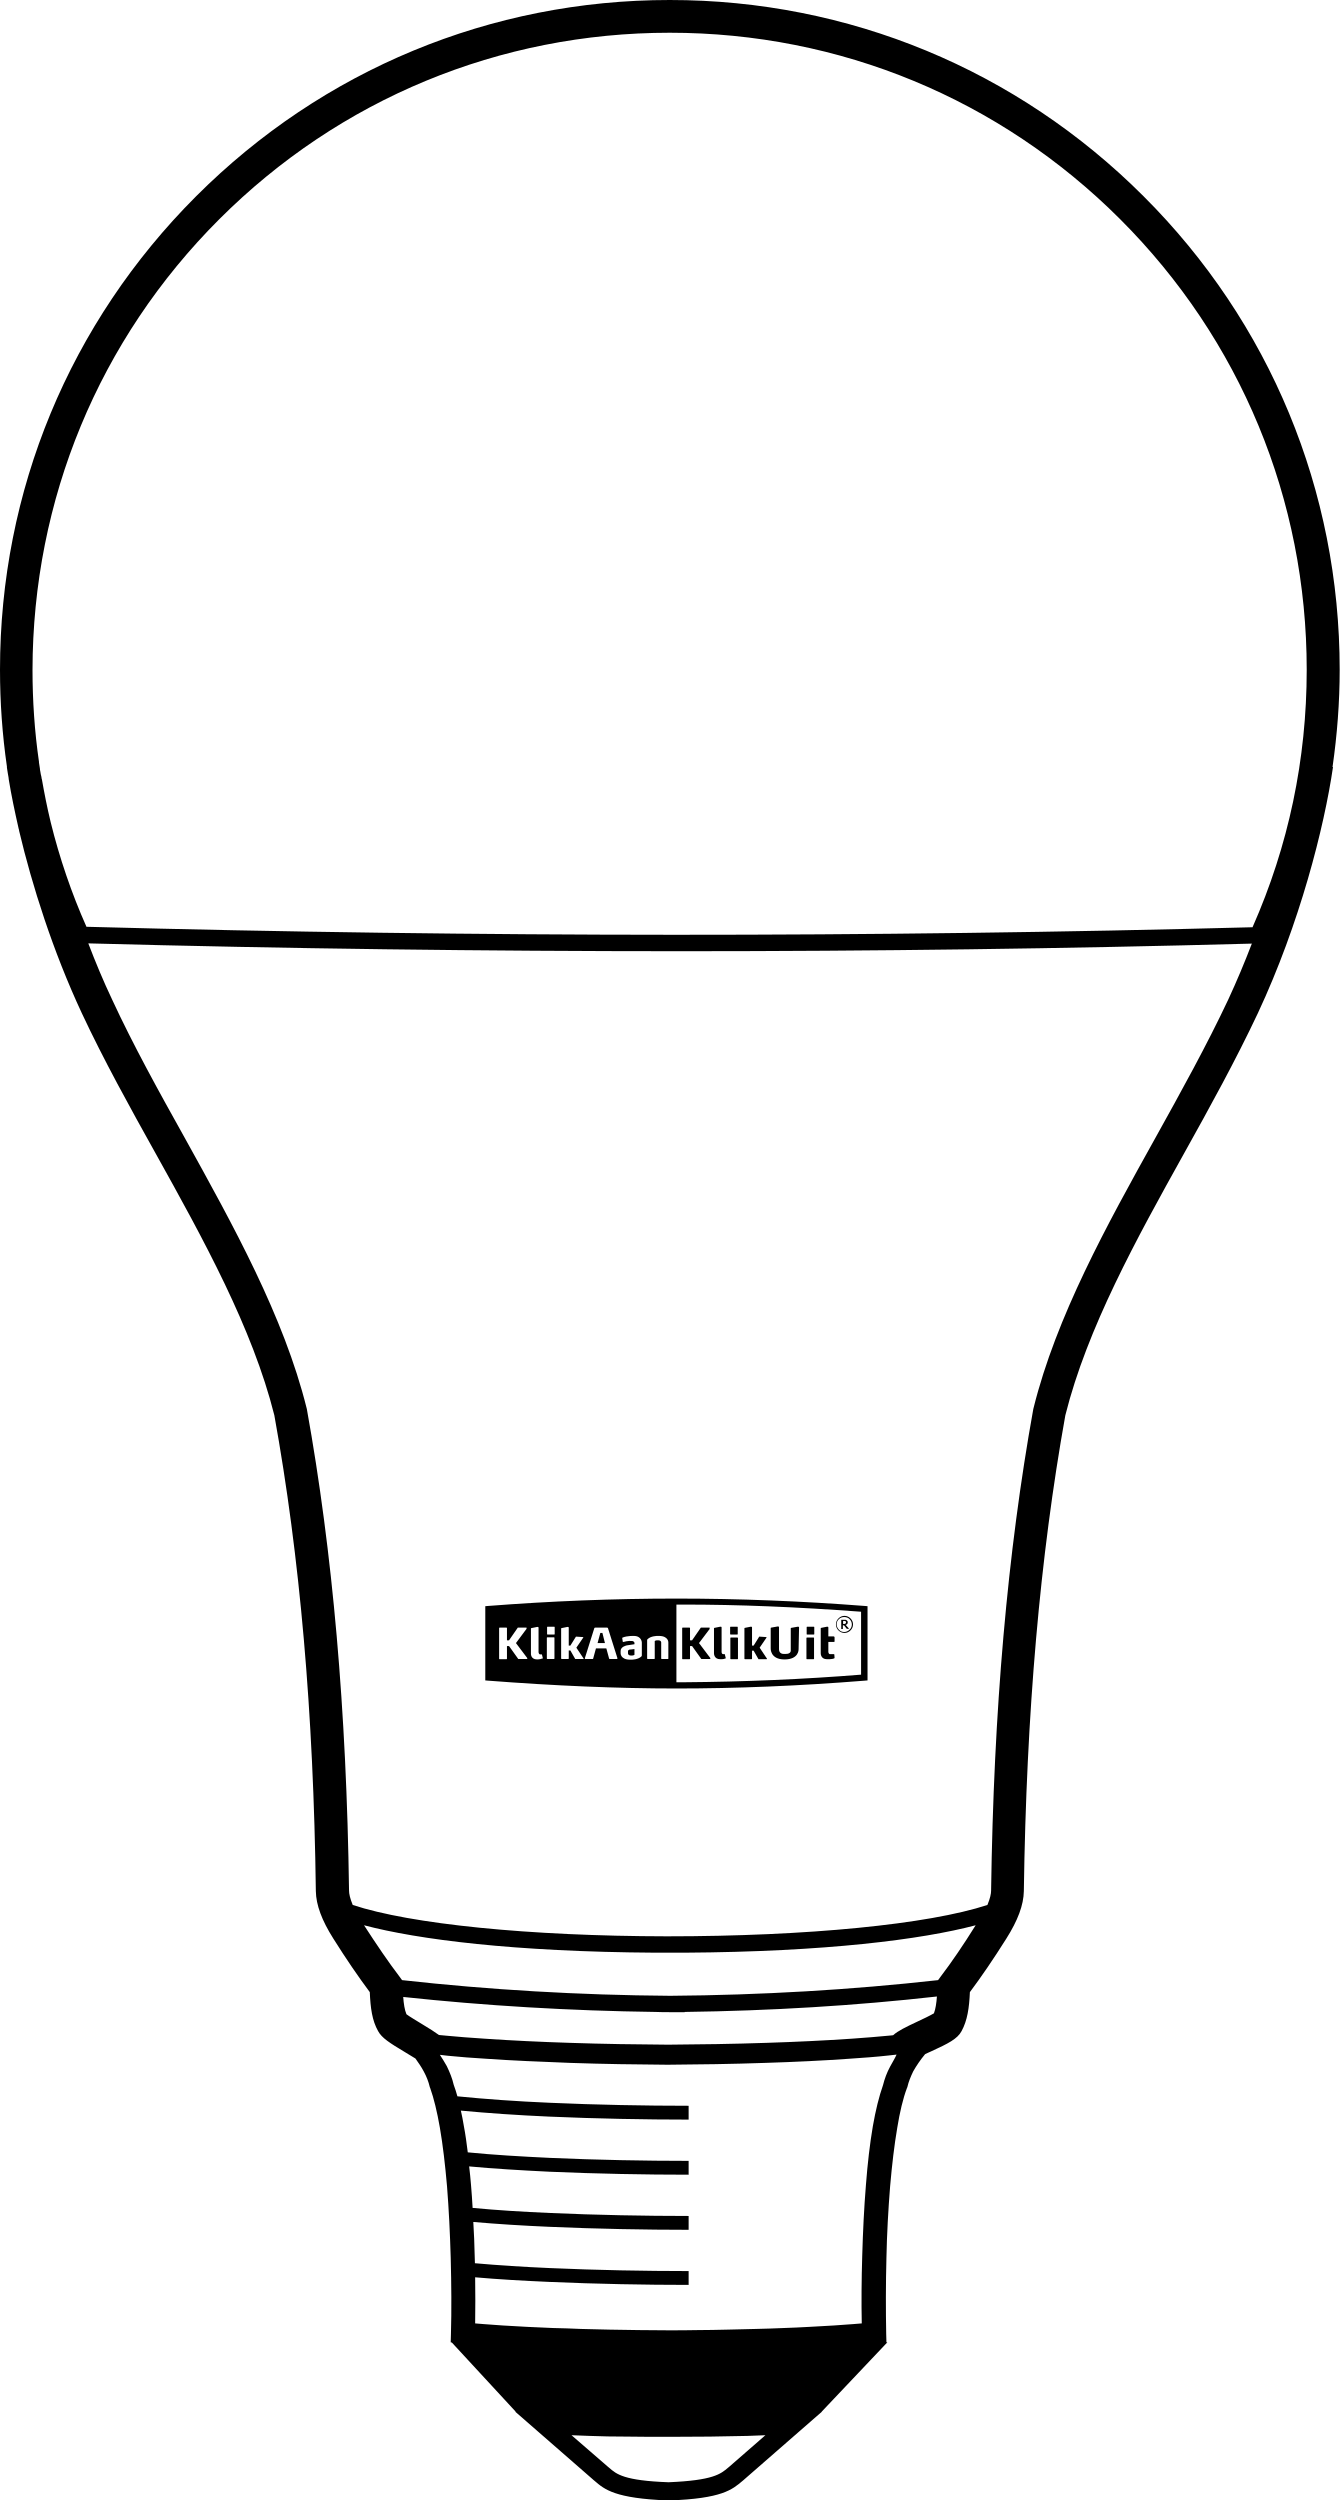
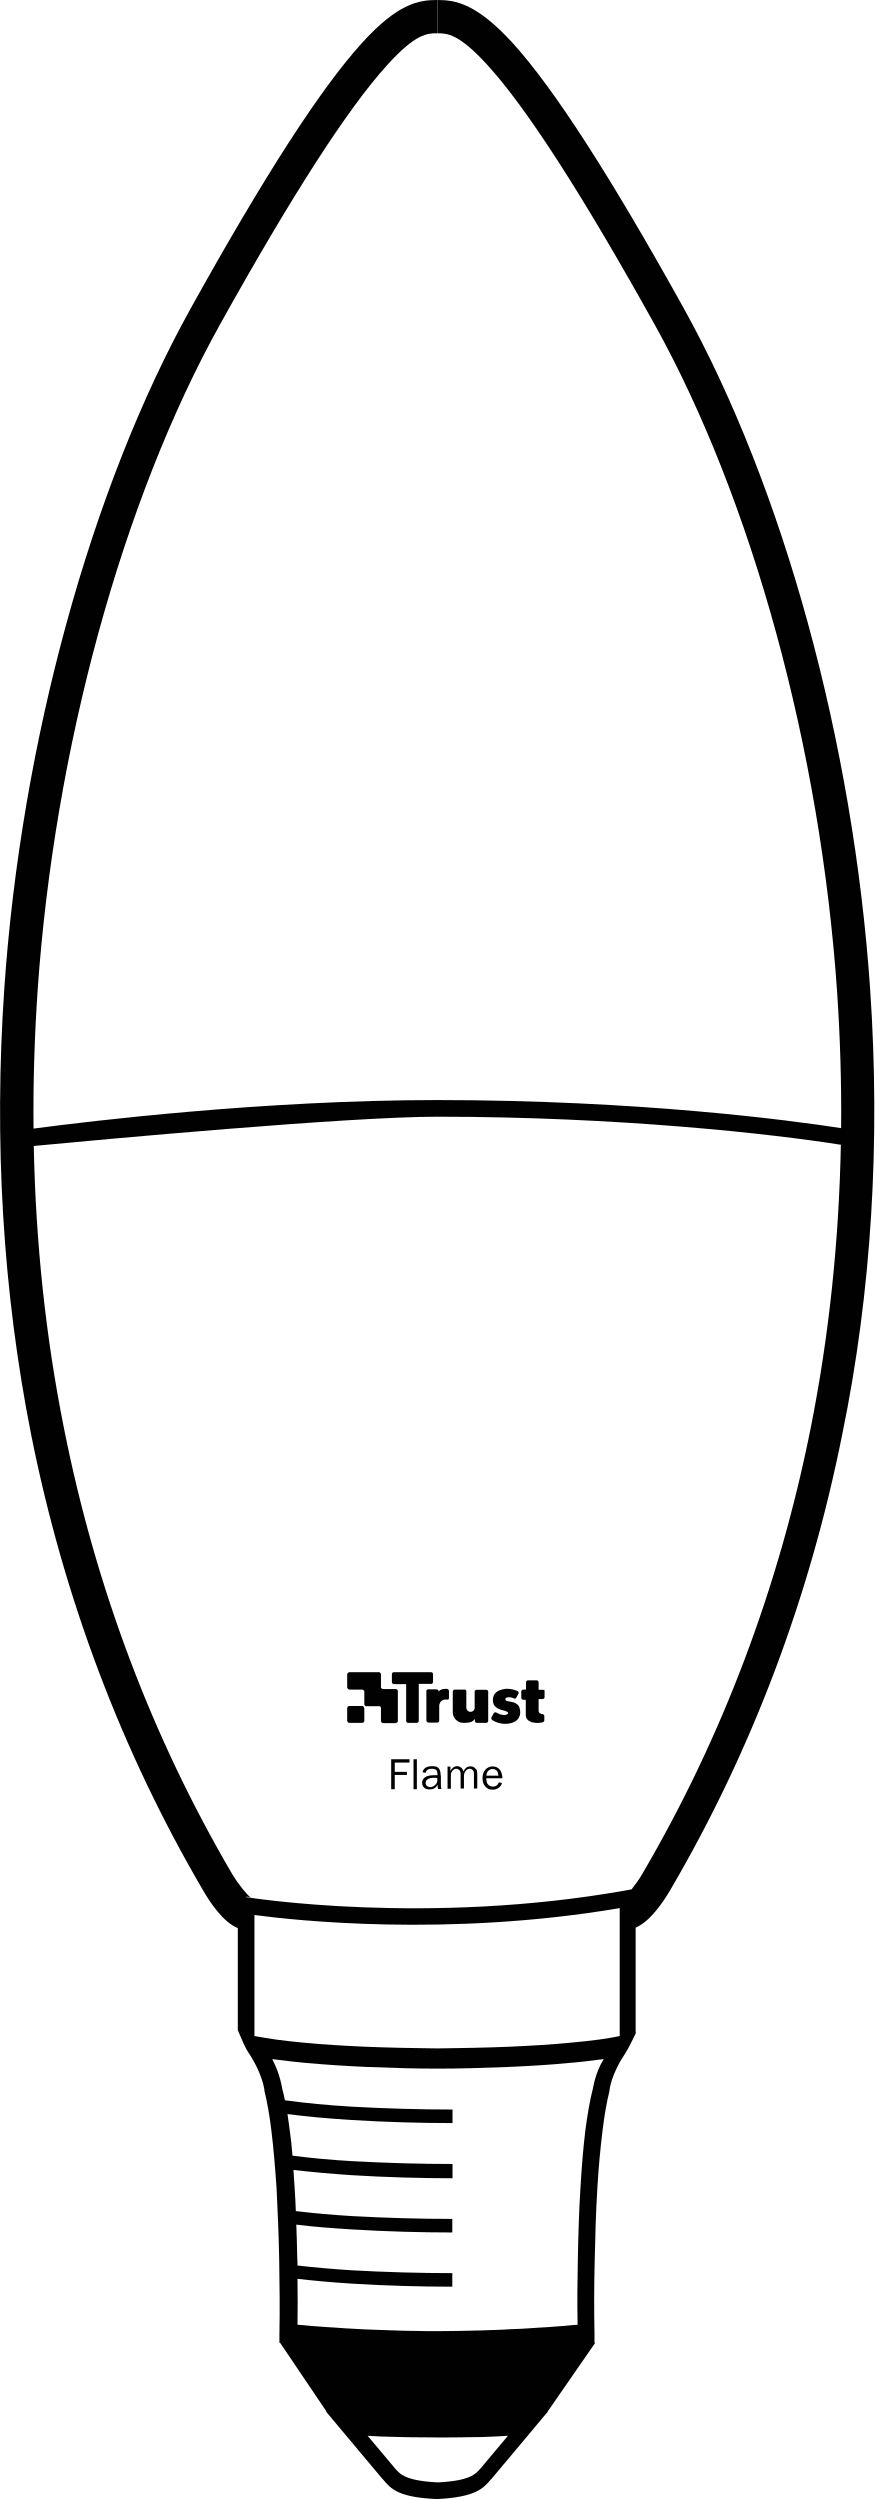
- <svg xmlns="http://www.w3.org/2000/svg" version="1.1" id="Layer_1" x="0px" y="0px" viewBox="0 0 581.1 1084.4" style="enable-background:new 0 0 581.1 1084.4;" xml:space="preserve">
+ <svg xmlns="http://www.w3.org/2000/svg" version="1.1" id="Layer_1" x="0px" y="0px" viewBox="0 0 367.7 1051.3" style="enable-background:new 0 0 367.7 1051.3;" xml:space="preserve">
+   <style type="text/css">
+ 	.st0{fill:#010101;}
+ </style>
  <g>
-     <polygon points="260.4,708.3 259.2,712.7 262.4,712.7 261.3,708.3  " />
-     <path d="M272.4,716.2v1c0,0,0,0.9,1.3,0.9c0,0,1,0.1,1.5-0.3v-2.5l-1.7,0.2C273.4,715.4,272.4,715.6,272.4,716.2z" />
-     <path d="M293.4,693.4c-27.2,0-54.7,1.1-81.7,3.2l-1.2,0.1v32.2l1.2,0.1c28.5,2.2,56,3.4,81.7,3.4c25.7,0,53.2-1.1,81.7-3.4l1.2-0.1   v-32.2l-1.2-0.1C348,694.5,320.5,693.4,293.4,693.4z M228.7,719.6L228.7,719.6h-3.9l-4-5.6h-0.9v5.5c0,0.1-0.1,0.2-0.2,0.2h-3   c-0.1,0-0.2-0.1-0.2-0.2v-13.3c0-0.1,0.1-0.2,0.2-0.2h3c0.1,0,0.2,0.1,0.2,0.2v5.3h0.9l3.8-5.5h3.8v0.5l-4.6,6.2l4.9,6.5V719.6z    M235.2,719.4c-0.9,0.4-2.2,0.4-2.2,0.4c-2.9,0-2.7-2.6-2.7-2.6v-10.8c0-0.1,0.1-0.2,0.2-0.2l0,0l2.5-0.5h0.2   c0.4,0,0.4,0.2,0.4,0.4v10.6c0,0,0.1,0.9,0.7,0.9h0.5c0.2,0,0.3,0,0.3,0.2l0.4,1.6C235.4,719.3,235.4,719.4,235.2,719.4z    M237.3,705.8c0-0.1,0.1-0.2,0.2-0.2h2.9c0.1,0,0.2,0.1,0.2,0.2v3c0,0.1-0.1,0.2-0.2,0.2h-2.9c-0.1,0-0.2-0.1-0.2-0.2V705.8z    M240.5,719.4c0,0.1-0.1,0.2-0.2,0.2h-2.9c-0.1,0-0.2-0.1-0.2-0.2v-9c0-0.1,0.1-0.2,0.2-0.2h2.9c0.1,0,0.2,0.1,0.2,0.2V719.4z    M253,719.6h-3.5l-2.1-3.7h-0.7v3.5c0,0.1-0.1,0.2-0.2,0.2h-2.9c0,0-0.2-0.1-0.2-0.2V717v-10.6c0-0.1,0.1-0.2,0.2-0.2l0,0l2.5-0.5   h0.2c0.4,0,0.4,0.2,0.4,0.4v7.4v0.3h0.7l2.3-3.7c0,0,0.1-0.2,0.2-0.2l3,0.2c0.2,0,0.1,0.2,0.1,0.2l-3,4.4l3.2,4.8   C253.2,719.6,253,719.6,253,719.6z M267.6,719.6h-3.2c0,0-0.1,0-0.2-0.2L263,715h-4.5l-1.2,4.4c0,0.2-0.2,0.2-0.2,0.2h-3.2   c0,0-0.3,0-0.2-0.4l4.1-13c0.2-0.2,0.2-0.2,0.4-0.2h5.1c0.2,0,0.2,0,0.4,0.2l4.1,13C267.9,719.6,267.6,719.6,267.6,719.6z    M278.4,718L278.4,718c0,0.4-0.2,0.5-0.2,0.5c-1.4,1.4-4.2,1.4-4.2,1.4h-0.7c-4.2,0-4.1-2.8-4.1-2.8v-1c0-1.9,2.7-2.4,2.7-2.4   l3.3-0.5v-0.5c0-0.8-1-0.9-1-0.9c-1.8-0.2-3.7,0.4-3.7,0.4c-0.5,0.1-0.4-0.3-0.4-0.3l-0.2-1.3c0-0.3,0.2-0.3,0.2-0.3   c1.9-0.8,4.8-0.7,4.8-0.7c3.5,0,3.5,2.9,3.5,2.9L278.4,718L278.4,718z M289.8,719.6L289.8,719.6H287c-0.1,0-0.2-0.1-0.2-0.2v-7   c0,0,0-0.9-1.3-0.9c0,0-1-0.1-1.5,0.3v7.1v0.5c0,0.1-0.1,0.2-0.2,0.2h-2.9c-0.1,0-0.2-0.1-0.2-0.2v-1.3v-6.6c0-0.4,0.2-0.5,0.2-0.5   c1.4-1.4,4.2-1.4,4.2-1.4h0.7c4.2,0,4.1,2.8,4.1,2.8v5.9v1.1C289.9,719.6,289.8,719.6,289.8,719.6z M293.4,729.7V696h3.2   c23.5,0,48.7,1,76.9,3.1v27.3c-24.8,2-50.7,3.1-76.9,3.3L293.4,729.7L293.4,729.7z" />
-     <path d="M332.5,710.3c0,0,0-0.1-0.1-0.2l-3-0.2c-0.2,0-0.2,0.2-0.2,0.2l-2.3,3.7h-0.7V706c0-0.2,0-0.4-0.4-0.4h-0.2l-2.5,0.5l0,0   c-0.1,0-0.2,0.1-0.2,0.2V717v2.5c0,0.1,0.2,0.2,0.2,0.2h2.9c0.1,0,0.2-0.1,0.2-0.2V716h0.7l2.1,3.7h3.5c0,0,0.2,0,0.2-0.2l-3.2-4.8   L332.5,710.3z" />
-     <path d="M307.8,706.6V706H304l-3.8,5.5h-0.9v-5.3c0-0.1-0.1-0.2-0.2-0.2h-3c-0.1,0-0.2,0.1-0.2,0.2v13.3c0,0.1,0.1,0.2,0.2,0.2h3   c0.1,0,0.2-0.1,0.2-0.2V714h0.9l4,5.6h3.9v-0.4l-4.9-6.5L307.8,706.6z" />
-     <path d="M316.9,709h2.9c0.1,0,0.2-0.1,0.2-0.2v-3c0-0.1-0.1-0.2-0.2-0.2h-2.9c-0.1,0-0.2,0.1-0.2,0.2v3   C316.8,709,316.9,709,316.9,709z" />
-     <path d="M319.8,710.3H317c-0.1,0-0.2,0.1-0.2,0.2v9c0,0.1,0.1,0.2,0.2,0.2h2.9c0.1,0,0.2-0.1,0.2-0.2v-9   C320,710.3,319.9,710.3,319.8,710.3z" />
-     <path d="M314.2,717.5h-0.5c-0.7,0-0.7-0.9-0.7-0.9V706l0,0c0-0.2,0-0.4-0.4-0.4h-0.2l-2.5,0.5l0,0c-0.1,0-0.2,0.1-0.2,0.2v10.8   c0,0-0.1,2.6,2.7,2.6c0,0,1.3,0.1,2.2-0.3c0.2,0,0.2-0.2,0.2-0.2l-0.4-1.6C314.5,717.5,314.3,717.5,314.2,717.5z" />
-     <path d="M367.5,704.4c0.2-0.2,0.2-0.4,0.2-0.7c0-0.2,0-0.4-0.1-0.5s-0.2-0.3-0.4-0.4c-0.2-0.1-0.3-0.2-0.5-0.2s-0.4,0-0.6,0h-1.2v4   h0.7V705h0.5l1.2,1.5h1l-1.5-1.7C367.2,704.7,367.4,704.6,367.5,704.4z M366.5,704.4c-0.1,0-0.2,0-0.4,0h-0.4v-1.3h0.5   c0.1,0,0.2,0,0.3,0c0.1,0,0.2,0,0.2,0.1c0.1,0.1,0.1,0.1,0.2,0.2c0,0.1,0.1,0.2,0.1,0.3s0,0.2-0.1,0.3c0,0.1-0.1,0.2-0.2,0.2   C366.7,704.3,366.6,704.4,366.5,704.4z" />
-     <path d="M368.9,702c-0.7-0.7-1.6-1.1-2.6-1.1s-1.9,0.4-2.6,1.1c-0.7,0.7-1.1,1.6-1.1,2.6s0.4,1.9,1.1,2.6c0.7,0.7,1.6,1.1,2.6,1.1   s1.9-0.4,2.6-1.1c0.7-0.7,1.1-1.6,1.1-2.6S369.6,702.7,368.9,702z M368.5,706.9c-0.6,0.6-1.4,1-2.3,1s-1.7-0.3-2.3-1   c-0.6-0.6-1-1.4-1-2.3c0-0.9,0.3-1.7,1-2.3c0.6-0.6,1.4-0.9,2.3-0.9s1.7,0.3,2.3,0.9c0.6,0.6,1,1.4,1,2.3S369.2,706.3,368.5,706.9z   " />
-     <path d="M350.1,709h2.9c0.1,0,0.2-0.1,0.2-0.2v-3c0-0.1-0.1-0.2-0.2-0.2h-2.9c-0.1,0-0.2,0.1-0.2,0.2v3   C349.9,709,350,709,350.1,709z" />
-     <path d="M352.9,710.3H350c-0.1,0-0.2,0.1-0.2,0.2v9c0,0.1,0.1,0.2,0.2,0.2h2.9c0.1,0,0.2-0.1,0.2-0.2v-9   C353.1,710.3,353,710.3,352.9,710.3z" />
-     <path d="M361.9,717.7c0-0.2-0.2-0.2-0.3-0.2H360c-0.6,0-0.7-0.9-0.7-0.9v-4.4h2.3c0.2,0,0.4,0,0.4-0.2v-1.8c0-0.2-0.2-0.4-0.4-0.4   h-2.3V706c0-0.2,0-0.4-0.4-0.4h-0.2l-2.5,0.5l0,0c-0.1,0-0.2,0.1-0.2,0.2v10.8c0,0-0.1,2.6,2.7,2.6c0,0,2.3,0.1,3.2-0.4h-0.1   c0.2,0,0.2-0.2,0.2-0.2L361.9,717.7L361.9,717.7z" />
-     <path d="M346.6,706c0-0.2,0-0.4-0.4-0.4H346l-2.8,0.5l0,0c-0.1,0-0.2,0.1-0.2,0.2v9.7c0,0,0.1,1.4-2.1,1.4h-1c0,0-2,0.1-2-2v-9.5   c0-0.2,0-0.4-0.4-0.4h-0.2l-2.8,0.5l0,0c-0.1,0-0.2,0.1-0.2,0.2v8.8c0,0-0.3,4.8,6,4.8s6.1-4.4,6.1-4.4L346.6,706L346.6,706z" />
-     <path d="M581.1,290.5c0-77.6-30.2-150.6-85.1-205.4C441.1,30.2,368.1,0,290.5,0S140,30.2,85.1,85.1S0,212.9,0,290.5   c0,14.1,1,28.2,3,42v0.1l0,0c0,0,0,0,0,0.1v0.2c0,0.2,0.1,0.5,0.1,0.7c0.1,0.6,0.2,1.3,0.3,1.9s0.2,1.1,0.3,1.7   c0,0.3,0.1,0.6,0.1,0.9c1.1,6.8,2.6,13.9,4.3,21.4c0.1,0.3,0.2,0.6,0.2,0.9c5.6,23.6,14.6,52.1,27.2,79.1   c9.5,20.3,20.9,40.9,32,60.8c20.7,37.2,42,75.7,51.5,113.6c11.1,61.4,17,128.9,18,206.4c0.1,6,2.6,12.7,7.6,20.6   c5.6,8.9,10.8,16.5,15.8,23.2c0.3,6.9,1,12.3,3.6,16.9c1.6,3,5.1,5.2,11.6,9.1c1.4,0.8,3.2,1.9,4.6,2.8c1.3,1.8,2.6,3.7,3.6,5.6   c1.2,2.2,2.1,4.5,2.6,6.7l0.1,0.3l0.1,0.2c1.6,4.5,3,10.3,4.2,17.2c1.3,7.5,2.3,16.2,3.1,25.4c0.8,10.1,1.3,20.6,1.6,31   c0.3,11.5,0.4,22.9,0.1,33.1l-0.1,3.6l0.5,0.1l27.7,30h-0.2l9.4,8.2l24.3,21.2l0.1,0.1l0.6,0.5c4.4,3.8,8.9,7.6,31.9,8.5h0.4   c23-0.8,27.4-4.7,31.9-8.5l0.6-0.5l0.1-0.1l24.3-21.2l9.4-8.2h-0.1l28.5-30.1c-0.1,0-0.2,0-0.4,0l-0.1-3.6   c-0.2-10.2-0.2-21.6,0.1-33.1c0.2-10.3,0.8-20.9,1.6-31c0.8-9.2,1.8-17.8,3.1-25.4c1.1-6.8,2.5-12.7,4.2-17.2l0.1-0.2l0.1-0.3   c0.5-2.2,1.4-4.4,2.5-6.7c1.4-2.5,3.2-5.1,5.1-7.4l0.1-0.1c0.9-0.4,1.8-0.9,2.6-1.2c7.4-3.4,11.4-5.4,13.2-8.8   c2.5-4.6,3.3-10,3.6-16.9c5-6.7,10.2-14.3,15.8-23.2c5-7.9,7.5-14.6,7.6-20.6c1.1-77.5,7-145,18-206.4   c9.5-37.9,30.8-76.4,51.5-113.6c11.1-19.9,22.5-40.6,32-60.8c18.2-38.9,28.8-80.7,32.6-106.8H578   C580,318.8,581.1,304.7,581.1,290.5z M95.1,95.1c52.2-52.2,121.6-80.9,195.4-80.9s143.2,28.7,195.4,80.9s80.9,121.6,80.9,195.4   c0,38.9-7.9,76.4-23.5,111.7c-165.1,4.4-335.1,4.4-505.8-0.2C31,387.4,25.8,372.1,22,356.7c-1.6-6.6-2.8-12.8-3.8-18.5   c0-0.1,0-0.2-0.1-0.3c-0.1-0.7-0.2-1.4-0.4-2c-0.1-0.4-0.1-0.8-0.2-1.2c-0.1-0.5-0.2-0.9-0.2-1.4c-0.1-0.9-0.3-1.8-0.4-2.6l0,0   v-0.3c-1.9-13.1-2.8-26.5-2.8-39.8C14.2,216.7,42.9,147.3,95.1,95.1z M284.4,872.7L284.4,872.7c2.1,0.1,4.2,0.1,6.3,0.1   c2.1,0,4.2,0,6.3,0v-0.1c37.2-0.5,73.9-2.7,109.4-6.7c-0.2,2.8-0.6,5.5-1.3,7.3c-1.5,0.9-5,2.6-7.2,3.6c-5.1,2.4-8.4,4-10.5,5.9   c-0.3,0-0.6,0.1-0.9,0.1c-5.3,0.5-11,1-17,1.4c-11.7,0.8-24.3,1.4-36.9,1.8c-14.6,0.5-29.2,0.7-42.8,0.8   c-13.5-0.1-28.3-0.3-42.8-0.8c-12.6-0.4-25.2-1-36.8-1.8c-6-0.4-11.6-0.8-16.6-1.3c-1.1-0.1-2.1-0.2-3.2-0.3   c-1.8-1.3-4.1-2.8-7.3-4.7c-2.1-1.3-5.5-3.3-6.8-4.3c-0.8-1.9-1.2-4.6-1.4-7.5C210.4,870,247.1,872.2,284.4,872.7z M316.4,1069.9   l-0.6,0.5c-3.2,2.7-6.4,5.5-25.8,6.3c-19.4-0.7-22.6-3.5-25.8-6.3l-0.6-0.5l-15.7-13.6c2.4,0.1,5.1,0.2,7.9,0.3   c5,0.2,10.4,0.3,16.3,0.3c5.7,0.1,11.8,0.1,17.9,0.1s12.2-0.1,17.9-0.1c5.8-0.1,11.3-0.2,16.3-0.3c2.8-0.1,5.4-0.2,7.8-0.3   L316.4,1069.9z M386.1,896.4c-1.4,2.6-2.4,5.3-3.1,8.1c-1.7,4.8-3.2,10.9-4.4,17.8c-1.3,7.6-2.3,16.3-3,25.5   c-0.8,9.7-1.3,20.2-1.6,30.7c-0.3,10.1-0.4,20.1-0.2,29.3l-3.7,0.3c-3,0.2-5.7,0.4-8.4,0.6c-3.6,0.2-7.2,0.4-10.6,0.6   c-3.8,0.2-7.5,0.4-11.1,0.5c-4.2,0.2-8.2,0.3-12.1,0.4c-4.2,0.1-8.4,0.2-12.4,0.3c-4.4,0.1-8.7,0.2-12.8,0.2   c-4.4,0.1-8.7,0.1-12.8,0.1c-4.1,0-8.4-0.1-12.8-0.1c-4.1-0.1-8.4-0.1-12.8-0.2c-4.1-0.1-8.2-0.2-12.4-0.3   c-3.9-0.2-7.9-0.3-12.1-0.4c-3.6-0.2-7.3-0.3-11.1-0.5c-3.4-0.2-6.9-0.4-10.6-0.6c-2.6-0.2-5.4-0.4-8.3-0.6l-3.7-0.3   c0.1-6.4,0.1-13.1,0-20c10,0.9,20.9,1.5,32.1,2c20.6,0.9,42,1.3,60.5,1.3v-6c-18.7,0-40-0.4-60.2-1.3c-11.4-0.5-22.4-1.2-32.5-2.1   c0-1.1-0.1-2.2-0.1-3.2c-0.1-4.9-0.3-9.9-0.6-14.7c10.2,0.9,21.4,1.6,32.9,2.1c20.6,0.9,42,1.3,60.5,1.3v-6   c-18.7,0-40-0.4-60.2-1.3c-11.7-0.5-23.1-1.2-33.5-2.2c-0.2-3.4-0.4-6.7-0.7-10c-0.2-2.7-0.5-5.4-0.8-8c10.6,1,22.5,1.7,34.7,2.3   c20.6,0.9,42,1.3,60.5,1.3v-6c-18.7,0-40-0.4-60.2-1.3c-12.5-0.6-24.7-1.3-35.6-2.4c-0.5-4-1-7.8-1.7-11.4   c-0.4-2.4-0.8-4.6-1.3-6.7c11.6,1.1,24.7,2,38.3,2.6c20.6,0.9,42,1.3,60.5,1.3v-6c-18.7,0-40-0.4-60.2-1.3   c-14.3-0.6-28.1-1.6-40.1-2.8c-0.5-1.8-1-3.4-1.6-5c-0.6-2.7-1.7-5.4-3-8.1c-0.9-1.7-2-3.3-3-4.9l3.4,0.4c5.3,0.5,10.9,1,16.6,1.3   c11.2,0.8,23.7,1.3,36.5,1.8c14.3,0.5,28.8,0.7,42.2,0.8h0.1c13.5-0.1,28-0.3,42.3-0.8c12.8-0.4,25.3-1,36.5-1.8   c5.9-0.4,11.6-0.8,16.9-1.4l3.6-0.4C388.1,893,387,894.7,386.1,896.4z M408,857.4l-1.1,1.5c-37.6,4.2-76.6,6.5-116.2,6.8   c-39.6-0.3-78.6-2.6-116.3-6.8l-1.1-1.5c-4.8-6.3-9.9-13.8-15.4-22.3c23.4,6.2,65,11.5,126.4,11.9l0,0c2.1,0,4.1,0,6.2,0h0.1h0.1   c2,0,4.1,0,6.2,0l0,0c61.3-0.4,102.9-5.7,126.3-11.9C417.9,843.6,412.8,851.1,408,857.4z M501.2,493.5   c-21.2,38.1-43,77.5-52.9,117.3l-0.1,0.4C437,673.4,431,741.8,429.9,820.1c0,1.3-0.4,3.3-1.6,6.2c-25.6,8.4-78.1,13.6-139.1,13.6   c-59.8-0.1-111.1-5.3-136.2-13.6c-1.2-2.9-1.6-4.9-1.6-6.2c-1.1-78.4-7.1-146.7-18.3-208.9l-0.1-0.4   c-9.9-39.8-31.8-79.2-52.9-117.3c-11-19.7-22.3-40.1-31.5-60c-3.8-8-7.2-16.2-10.3-24.3c86.1,2.3,172.1,3.4,257.4,3.4   c83.3,0,165.9-1.1,247.3-3.3c-3.1,8.1-6.5,16.2-10.2,24.2C523.5,453.3,512.2,473.7,501.2,493.5z" />
+     <path class="st0" d="M365.9,415.8c-7.1-103.7-36.5-210.8-78.5-286.4c-31-55.8-54.5-92.2-71.8-111.3C200.3,1.4,191.5,0,183.9,0v14   c4,0,9,0,21.3,13.6c16.4,18,39.9,54.6,70,108.7c41.1,73.9,69.8,178.8,76.8,280.5c1.3,19.3,1.9,38.5,1.7,57.6   c-21.3-3.3-85.1-11.8-169.8-11.8c-72.9,0-146.5,8.9-169.8,12c-0.2-19.1,0.4-38.4,1.7-57.8c7-101.8,35.7-206.7,76.8-280.5   c30.1-54.1,53.6-90.6,70-108.7C174.8,14,179.8,14,183.8,14V0c-7.7,0-16.5,1.4-31.7,18.2c-17.3,19.1-40.8,55.5-71.8,111.3   C38.3,205,8.9,312.1,1.8,415.8c-4.4,64.4-0.6,127.5,11.3,187.5c13.7,68.6,38,133.1,72.4,191.8c3,5.2,8.5,13.3,14.5,15.7l0,42.9   c1.6,3.6,2.8,7.1,4.9,10.1v0c0.4,0.6,0.8,1.2,1,1.6c1.3,2.2,2.6,4.7,3.5,7.1c0.8,2.1,1.5,4.3,1.8,6.4l0,0.2l0,0.2   c1.1,4.3,2.1,9.9,2.9,16.5c0.9,7.3,1.6,15.6,2.2,24.4c0.5,9.7,0.9,19.8,1.1,29.8c0.2,11.1,0.3,22,0.1,31.8l0,3.4l0.3,0l19.5,28.9   h-0.2l6.6,7.9l17.1,20.4l0,0l0.4,0.4c3.1,3.7,6.2,7.4,22.4,8.1h0.3c16.1-0.8,19.3-4.5,22.4-8.1l0.4-0.4l0,0l17.1-20.4l6.6-7.9h-0.1   l20-28.9c-0.1,0-0.2,0-0.3,0l0-3.4c-0.2-9.8-0.2-20.7,0.1-31.8c0.2-9.9,0.5-20.1,1.1-29.8c0.5-8.8,1.3-17.1,2.2-24.4   c0.8-6.6,1.8-12.2,2.9-16.5l0-0.2l0-0.2c0.3-2.1,1-4.3,1.8-6.4c1-2.4,2.2-4.9,3.6-7.1c0.3-0.4,0.6-1,1.1-1.7c1.9-3,3.1-5.8,4.7-9   l-0.3,0.1l0.1-0.1v-44.1c6-2.5,11.5-10.6,14.5-15.7c34.4-58.7,58.7-123.2,72.4-191.8C366.5,543.3,370.3,480.2,365.9,415.8z    M202.6,1037.4l-0.4,0.5c-2.3,2.6-4.5,5.3-18.1,6c-13.6-0.7-15.8-3.4-18.1-6l-0.4-0.5l-11-13.1c1.7,0.1,3.6,0.2,5.5,0.3   c3.5,0.1,7.3,0.2,11.4,0.3c4,0,8.3,0.1,12.6,0.1c4.3,0,8.6,0,12.6-0.1c4.1,0,8-0.1,11.4-0.3c2-0.1,3.8-0.2,5.5-0.3L202.6,1037.4z    M251.5,870.6c-1,2.5-1.7,5.1-2.2,7.8c-1.2,4.6-2.2,10.4-3.1,17.1c-0.9,7.3-1.6,15.7-2.1,24.5c-0.6,9.3-0.9,19.4-1.1,29.5   c-0.2,9.7-0.3,19.3-0.1,28.1l-2.6,0.2c-2.1,0.2-4,0.4-5.9,0.5c-2.6,0.2-5,0.4-7.4,0.5c-2.7,0.2-5.3,0.3-7.8,0.5   c-2.9,0.1-5.7,0.2-8.5,0.4c-3,0.1-5.9,0.2-8.7,0.3c-3.1,0.1-6.1,0.1-9,0.2c-3.1,0-6.1,0.1-9,0.1c-2.9,0-5.9,0-9-0.1   c-2.9,0-5.9-0.1-9-0.2c-2.9-0.1-5.7-0.2-8.7-0.3c-2.7-0.1-5.6-0.2-8.5-0.4c-2.5-0.1-5.1-0.3-7.8-0.5c-2.4-0.1-4.9-0.3-7.5-0.5   c-1.8-0.1-3.8-0.3-5.8-0.5l-2.6-0.2c0.1-6.1,0.1-12.6,0-19.3c7,0.8,14.7,1.5,22.6,2c14.4,0.9,29.5,1.3,42.5,1.3v-5.7   c-13.1,0-28.1-0.4-42.3-1.2c-8-0.5-15.7-1.2-22.8-2c0-1,0-2.1-0.1-3.1c-0.1-4.7-0.2-9.5-0.4-14.1c7.1,0.9,15,1.5,23.1,2   c14.4,0.9,29.5,1.3,42.5,1.3v-5.7c-13.1,0-28.1-0.4-42.3-1.2c-8.2-0.5-16.3-1.2-23.5-2.1c-0.1-3.3-0.3-6.5-0.5-9.6   c-0.2-2.6-0.3-5.2-0.5-7.7c7.5,0.9,15.8,1.6,24.4,2.2c14.4,0.9,29.5,1.3,42.5,1.3V910c-13.1,0-28.1-0.4-42.3-1.2   c-8.8-0.5-17.4-1.3-25-2.3c-0.3-3.9-0.7-7.5-1.2-11c-0.3-2.3-0.6-4.4-0.9-6.5c8.1,1.1,17.4,1.9,26.9,2.5   c14.4,0.9,29.5,1.3,42.5,1.3v-5.7c-13.1,0-28.1-0.4-42.3-1.2c-10-0.6-19.7-1.5-28.2-2.7c-0.3-1.7-0.7-3.3-1.1-4.8   c-0.4-2.6-1.2-5.2-2.1-7.8c-0.6-1.6-1.4-3.2-2.1-4.7l2.4,0.3c3.7,0.5,7.6,0.9,11.7,1.3c7.9,0.7,16.6,1.3,25.7,1.7   c10,0.4,20.2,0.7,29.7,0.7h0c9.5,0,19.7-0.3,29.7-0.7c9-0.4,17.8-0.9,25.7-1.7c4.1-0.3,8.2-0.8,11.9-1.3l2.6-0.3   C252.9,867.4,252.2,869,251.5,870.6z M251.8,857.7c-3.7,0.5-7.7,0.9-11.9,1.3c-8.2,0.8-17.1,1.3-25.9,1.7   c-10.2,0.4-20.5,0.6-30.1,0.7c-9.5-0.1-19.9-0.3-30.1-0.7c-8.8-0.4-17.7-0.9-25.9-1.7c-4.2-0.4-8.1-0.8-11.7-1.3   c-3.3-0.5-6.4-1-9.2-1.5v-50.9c16.4,2.2,81.2,9.4,153.6-2.9v53.8C257.9,856.8,255,857.2,251.8,857.7z M270.1,788   c-1.3,2.3-3,4.6-4.5,6.5l-2.1,0.4c-83.8,15-158.5,3.1-159.2,3l-0.8-0.1l0-0.2c1.3,0,2,0.4,2,0.4c-1.4-0.9-5.3-5.6-7.9-10   C64,730.7,40.2,667.6,26.9,600.6c-7.7-38.4-11.9-78.2-12.7-118.7c27.6-2.6,131.8-12.3,169.7-12.3c76.4,0,140.8,7.2,169.7,11.8   c-0.8,40.7-5,80.6-12.7,119.2C327.5,667.6,303.7,730.7,270.1,788z" />
+     <path class="st0" d="M166.5,724.5c0.4,0,0.7-0.3,0.8-0.6c0-0.1,0-0.2,0-0.4c0-1.3,0-2.6,0-3.9c0-2.8,0-5.6,0-8.3c0-0.1,0-0.2,0-0.3   c-0.1-0.4-0.4-0.7-0.9-0.7c-0.8,0-1.6,0-2.4,0c-1,0-1.9,0-2.9,0c-0.4,0-0.7-0.3-0.9-0.6c0-0.1,0-0.3,0-0.4c0-1.7,0-3.4,0-5.1   c0-0.5-0.2-0.8-0.7-1c0,0,0,0,0,0c-4.2,0-8.5,0-12.7,0c-0.1,0-0.1,0-0.2,0.1c-0.2,0.1-0.4,0.3-0.5,0.5c0,0.1-0.1,0.1-0.1,0.2   c0,1.9,0,3.8,0,5.7c0,0,0,0,0.1,0.1c0.2,0.5,0.5,0.7,1,0.7c0.9,0,1.7,0,2.6,0c0.8,0,1.7,0,2.5,0c0.2,0,0.3,0,0.5,0.1   c0.3,0.2,0.5,0.5,0.5,0.8c0,1.7,0,3.4,0,5.1c0,0.1,0,0.1,0,0.2c0,0.4,0.3,0.7,0.6,0.8c0.1,0,0.2,0,0.4,0c1.7,0,3.4,0,5.1,0   c0.1,0,0.2,0,0.3,0c0.4,0.1,0.6,0.4,0.6,0.8c0,0.6,0,1.3,0,1.9c0,1.2,0,2.3,0,3.5c0,0.3,0.2,0.6,0.5,0.8c0.1,0.1,0.3,0.1,0.5,0.1   c1.7,0,3.5,0,5.2,0C166.4,724.5,166.5,724.5,166.5,724.5z" />
+     <path class="st0" d="M182.1,707.3c0-1.1,0-2.1,0-3.2c0-0.5-0.2-0.8-0.7-0.9c0,0,0,0,0,0c-5.3,0-10.6,0-15.9,0c0,0,0,0,0,0   c-0.5,0.1-0.7,0.4-0.7,0.9c0,0.5,0,1.1,0,1.6c0,0.5,0,1,0,1.6c0,0.3,0.1,0.5,0.3,0.7c0.2,0.2,0.4,0.2,0.6,0.2c1.6,0,3.3,0,4.9,0   c0.2,0,0.2,0,0.2,0.2c0,1.4,0,2.9,0,4.3c0,3.6,0,7.2,0,10.8c0,0.1,0,0.2,0,0.3c0.1,0.4,0.4,0.7,0.9,0.7c0.5,0,1,0,1.5,0   c0.7,0,1.4,0,2,0c0.5,0,0.9-0.4,0.9-0.9c0-0.1,0-0.2,0-0.3c0-5,0-10,0-15c0-0.3,0-0.2,0.2-0.2c1.6,0,3.3,0,4.9,0   C181.7,708.2,182.1,707.8,182.1,707.3z" />
+     <path class="st0" d="M216.9,716.3c-0.5-0.3-1.1-0.5-1.7-0.6c-0.5-0.1-1.1-0.2-1.6-0.3c-0.3-0.1-0.6-0.1-0.8-0.3   c-0.4-0.2-0.4-0.8,0-1.1c0.2-0.1,0.3-0.2,0.5-0.2c0.5-0.1,1.1-0.1,1.6,0c0.4,0.1,0.8,0.2,1.1,0.4c0.4,0.2,0.9,0.1,1.1-0.3   c0.3-0.5,0.6-1,0.9-1.6c0.2-0.4,0-1-0.4-1.2c-1.2-0.5-2.4-0.8-3.6-0.9c-0.9-0.1-1.8,0-2.6,0.2c-0.7,0.2-1.5,0.4-2.1,0.8   c-0.8,0.5-1.4,1.1-1.7,1.9c-0.4,1-0.4,2-0.2,3c0.2,1,0.9,1.7,1.7,2.2c0.5,0.3,1.1,0.5,1.6,0.7c0.6,0.2,1.2,0.3,1.8,0.5   c0.2,0.1,0.5,0.2,0.7,0.3c0.2,0.1,0.3,0.2,0.4,0.4c0.1,0.2,0.1,0.4-0.1,0.5c-0.1,0.1-0.2,0.2-0.4,0.3c-0.3,0.1-0.6,0.2-0.9,0.2   c-0.7,0-1.3-0.1-1.9-0.3c-0.5-0.2-1-0.4-1.5-0.7c-0.4-0.3-1-0.1-1.2,0.3c-0.3,0.5-0.6,1.1-0.9,1.6c-0.2,0.4-0.1,0.9,0.3,1.2   c1.5,1,3.2,1.5,4.9,1.6c0.4,0,0.7,0,1.1,0c0,0,0,0,0.1,0c0.3,0,0.5-0.1,0.8-0.1c0.8-0.1,1.6-0.3,2.3-0.7c1.1-0.5,1.9-1.3,2.3-2.5   c0.3-0.8,0.3-1.6,0.2-2.4C218.5,717.7,218,716.9,216.9,716.3z" />
+     <path class="st0" d="M227.9,710.6c-0.4,0-0.8,0-1.2,0c0,0-0.1,0-0.1,0c0,0-0.1,0-0.1-0.1c0-0.1,0-0.1,0-0.2c0-0.9,0-1.8,0-2.7   c0-0.1,0-0.1,0-0.2c0-0.5-0.4-0.8-0.9-0.8c-0.2,0-0.4,0-0.6,0c-1,0-1.9,0-2.9,0c-0.2,0-0.5,0.1-0.6,0.2c-0.2,0.2-0.3,0.4-0.3,0.7   c0,0.9,0,1.9,0,2.8c0,0.2,0,0.2-0.2,0.2c-0.3,0-0.6,0-0.9,0c-0.5,0-0.9,0.4-0.9,0.9c0,0.8,0,1.7,0,2.5c0,0.1,0,0.2,0,0.2   c0.1,0.4,0.4,0.6,0.9,0.7c0.3,0,0.5,0,0.8,0c0.3,0,0.2,0,0.2,0.2c0,1.9,0,3.9,0,5.8c0,0.2,0,0.4,0,0.6c0.1,1.2,0.7,2,1.8,2.5   c0.7,0.4,1.5,0.5,2.4,0.6c0.9,0.1,1.8,0,2.7-0.2c0.2,0,0.3-0.1,0.5-0.2c0.3-0.2,0.4-0.4,0.4-0.7c0-0.6,0-1.1,0-1.7   c0-0.4-0.2-0.6-0.5-0.8c-0.2-0.1-0.3-0.1-0.5-0.1c-0.2,0-0.4-0.1-0.6-0.2c-0.5-0.2-0.8-0.6-0.8-1.1c0-1.6,0-3.2,0-4.8   c0-0.1,0-0.1,0.1-0.2c0.1,0,0.1,0,0.2,0c0.4,0,0.9,0,1.3,0c0.3,0,0.6-0.1,0.8-0.4c0-0.1,0-0.1,0.1-0.2c0-1,0-2,0-3   c-0.1-0.1-0.1-0.2-0.2-0.3C228.5,710.7,228.2,710.6,227.9,710.6z" />
+     <path class="st0" d="M153.1,718.1c-0.1-0.4-0.4-0.7-0.9-0.7c-1.8,0-3.5,0-5.3,0c-0.4,0-0.7,0.2-0.8,0.6c0,0.1,0,0.1-0.1,0.1   c0,1.9,0,3.8,0,5.7c0,0,0.1,0,0.1,0.1c0.2,0.4,0.4,0.6,0.9,0.6c1.2,0,2.4,0,3.6,0c0.6,0,1.1,0,1.7,0c0.5,0,0.9-0.4,0.9-0.9   c0-1.8,0-3.5,0-5.3C153.1,718.3,153.1,718.2,153.1,718.1z" />
+     <path class="st0" d="M190.4,720.4c0.2,1.7,1.1,2.9,2.6,3.7c0.6,0.3,1.2,0.4,1.9,0.4c0.8,0,1.7,0,2.5-0.2c0.6-0.1,1.1-0.3,1.6-0.7   c0.3-0.2,0.5-0.5,0.7-0.8c0,0.3,0,0.5,0,0.8c0,0.4,0.3,0.8,0.7,0.9c0.1,0,0.2,0,0.3,0c1.2,0,2.5,0,3.7,0c0.5,0,1-0.4,0.9-0.9   c0-1.1,0-2.1,0-3.2c0-2.9,0-5.9,0-8.8c0-0.1,0-0.1,0-0.2c0-0.3-0.2-0.6-0.5-0.7c-0.1-0.1-0.3-0.1-0.5-0.1c-1.2,0-2.5,0-3.7,0   c-0.1,0-0.1,0-0.2,0c-0.4,0-0.7,0.3-0.8,0.7c0,0.1,0,0.2,0,0.3c0,2.1,0,4.2,0,6.3c0,0.1,0,0.2,0,0.3c0,0.7-0.4,1.2-1,1.5   c-0.6,0.3-1.3,0.2-1.8-0.2c-0.5-0.4-0.7-0.9-0.7-1.5c0-2.2,0-4.3,0-6.5c0-0.1,0-0.2,0-0.3c0-0.4-0.3-0.7-0.6-0.7   c-0.1,0-0.2,0-0.4,0c-0.6,0-1.1,0-1.7,0c-0.7,0-1.4,0-2.1,0c-0.5,0-0.9,0.4-0.9,0.9c0,2.8,0,5.6,0,8.3   C190.4,720,190.4,720.2,190.4,720.4z" />
+     <path class="st0" d="M188.7,714.4c0.1-0.1,0.1-0.3,0.1-0.5c0-0.9,0-1.8,0-2.7c0,0,0,0,0-0.1c0-0.5-0.4-0.9-0.9-0.9   c-0.2,0-0.4,0-0.6,0c-0.5,0-0.9,0.1-1.4,0.2c-0.6,0.2-1.1,0.4-1.4,1c0-0.6-0.4-1-1-1c-0.6,0-1.2,0-1.8,0c-0.5,0-1.1,0-1.6,0   c-0.4,0-0.7,0.2-0.8,0.6c0,0.1,0,0.3,0,0.4c0,2.5,0,5,0,7.5c0,1.5,0,3,0,4.5c0,0.6,0.5,1,1,1c0.6,0,1.1,0,1.7,0c0.6,0,1.2,0,1.8,0   c0.3,0,0.5-0.1,0.7-0.3c0.2-0.2,0.2-0.4,0.2-0.7c0-2,0-4,0-6.1c0-0.2,0-0.4,0.1-0.6c0.3-1.2,1.2-2,2.5-2c0.3,0,0.6,0,0.9,0   C188.3,714.9,188.6,714.7,188.7,714.4z" />
+     <polygon class="st0" points="164.5,752.4 166,752.4 166,746.4 171.1,746.4 171.1,745.1 166,745.1 166,741.2 172.2,741.2    172.2,739.8 164.5,739.8  " />
+     <rect x="173.9" y="739.8" class="st0" width="1.4" height="12.6" />
+     <path class="st0" d="M185.3,746.6c0-1.4-0.3-2.4-0.8-3c-0.5-0.6-1.4-0.9-2.7-0.9c-2.4,0-3.8,0.9-4.1,2.6l1.3,0.2   c0.2-1.1,1.1-1.7,2.6-1.7c0.6,0,1.1,0.1,1.5,0.3s0.6,0.5,0.7,0.8c0.1,0.3,0.2,0.9,0.2,1.6c-0.6,0-1,0-1.2,0c-1.9,0-3.3,0.3-4.1,0.9   c-0.8,0.6-1.2,1.4-1.2,2.3c0,0.8,0.3,1.4,0.8,2c0.6,0.6,1.4,0.8,2.4,0.8c1.5,0,2.6-0.6,3.3-1.9c0.1,0.8,0.1,1.4,0.2,1.7h1.4   c-0.1-0.5-0.2-1.1-0.2-1.8V746.6z M183.1,750.5c-0.6,0.6-1.3,1-2.1,1c-0.6,0-1.1-0.2-1.5-0.5c-0.3-0.3-0.5-0.7-0.5-1.2   c0-0.7,0.3-1.3,0.9-1.6c0.6-0.4,1.5-0.6,2.7-0.6c0.3,0,0.8,0,1.3,0.1c0,0.2,0,0.4,0,0.6C184,749.2,183.7,749.9,183.1,750.5z" />
+     <path class="st0" d="M199.5,743.3c-0.5-0.4-1-0.5-1.7-0.5c-1.3,0-2.3,0.7-2.9,2.2c-0.1-0.6-0.4-1.1-0.9-1.6c-0.5-0.4-1-0.7-1.7-0.7   c-1.2,0-2.2,0.7-2.9,2v-1.8h-1.2v9.3h1.4v-5.6c0-0.8,0.2-1.5,0.7-2c0.5-0.5,1-0.8,1.6-0.8c0.4,0,0.8,0.2,1.2,0.5s0.6,0.9,0.6,1.7   v6.1h1.4v-5.2c0-1,0.3-1.8,0.8-2.3c0.5-0.5,1-0.8,1.6-0.8c0.4,0,0.8,0.1,1.1,0.4c0.3,0.2,0.5,0.5,0.6,0.8c0.1,0.3,0.1,0.7,0.1,1.3   v5.8h1.4v-5.8c0-0.9-0.1-1.5-0.2-2C200.3,744.1,200,743.7,199.5,743.3z" />
+     <path class="st0" d="M210.1,744.1c-0.7-0.8-1.7-1.3-2.9-1.3c-1.2,0-2.3,0.5-3.1,1.4c-0.8,0.9-1.2,2.1-1.2,3.6   c0,1.4,0.4,2.6,1.2,3.5c0.8,0.9,1.8,1.3,3.1,1.3c1,0,1.8-0.3,2.5-0.8s1.2-1.2,1.4-2l-1.3-0.3c-0.5,1.2-1.3,1.8-2.5,1.8   c-0.7,0-1.3-0.2-1.9-0.7c-0.6-0.5-0.9-1.4-0.9-2.8h6.8C211.2,746.2,210.8,744.9,210.1,744.1z M204.5,746.8c0.1-0.9,0.3-1.6,0.8-2.1   s1.1-0.8,1.8-0.8c0.5,0,1,0.1,1.4,0.4c0.4,0.3,0.7,0.6,0.8,1c0.2,0.4,0.2,0.9,0.3,1.4H204.5z" />
  </g>
</svg>
